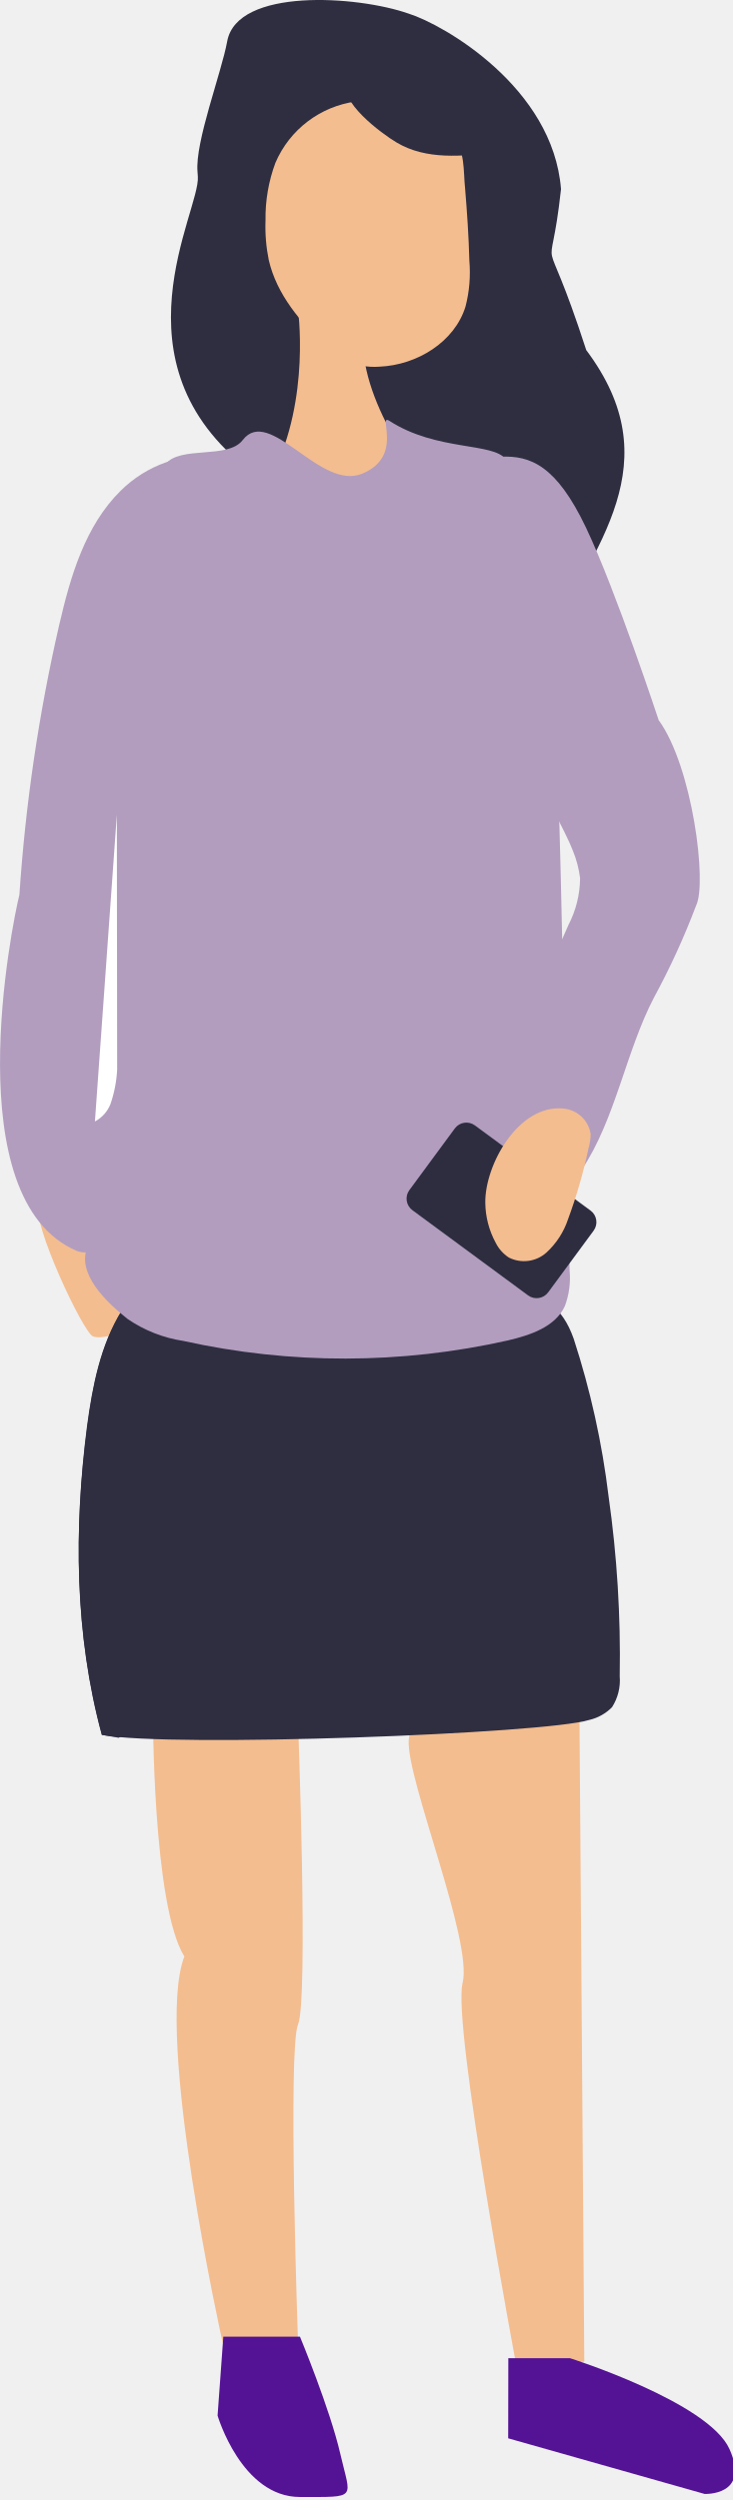
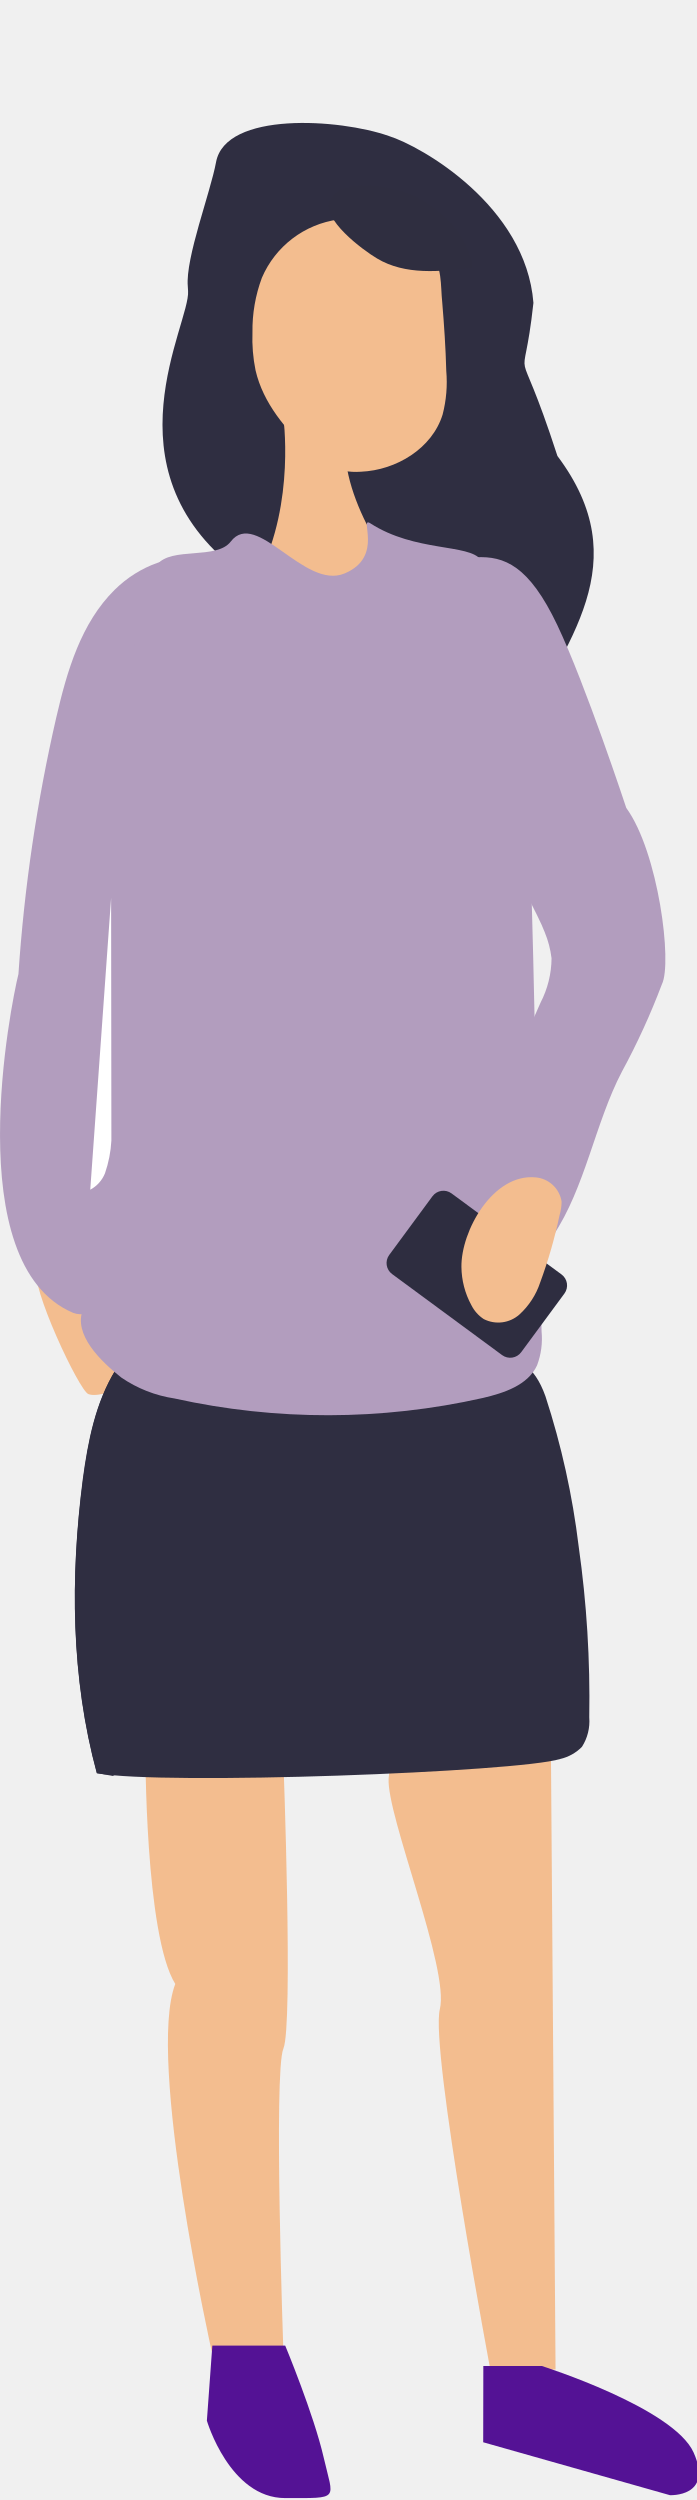
- <svg xmlns="http://www.w3.org/2000/svg" id="Laag_1" data-name="Laag 1" viewBox="0 0 153 522">
+ <svg xmlns="http://www.w3.org/2000/svg" id="Laag_1" data-name="Laag 1" viewBox="0 0 153 549">
  <defs>
    <style>.cls-1{fill:#f3bd8f;}.cls-2{fill:#b29dbe;}.cls-3{fill:#2f2e41;}.cls-4{fill:#2e2d40;}.cls-5{fill:#2f2e40;}.cls-6{fill:#541295;}.cls-7{fill:#fff;}</style>
  </defs>
  <g id="Vrouw">
-     <path id="Path_1706" data-name="Path 1706" class="cls-1" d="M25.8,246.45a12.55,12.55,0,0,1,7.39,5.77c2.42,4.58,3,9.41,6.21,16.29s-5.39,5.85-9.74,7.87-8.27,3.51-10.26,2.76S6.53,255.35,8,251.32C8.7,249.49,21.13,243.61,25.8,246.45Z" />
-     <path id="Path_1564" data-name="Path 1564" class="cls-2" d="M16.05,261.3c-25.22-10.73-13.57-68.1-12-74.4a357.88,357.88,0,0,1,8.32-56.4c2.35-10.14,5.41-20.68,12.83-28,11-10.87,29.76-9.93,30.17,7.22.26,8.44-20.15,66.95-20.15,66.95S32.84,267.57,16.05,261.3Z" />
-     <path id="Path_1543" data-name="Path 1543" class="cls-1" d="M121,359.69l1,133.62-14.09,1.33S94.41,423,96.59,414.22s-11.71-42.49-11.25-50.66a27.5,27.5,0,0,1,5.48-14.22Z" />
-     <path id="Path_1544" data-name="Path 1544" class="cls-1" d="M62.23,359.69s2.18,58.1,0,63.19,0,66.47,0,66.47H46.49s-14.34-64.22-8-80.67c-6.69-10.8-6.56-51.56-6.56-51.56Z" />
-     <path id="Path_1545" data-name="Path 1545" class="cls-3" d="M41.24,35.88c-.55-6.2,5-20.69,6.2-27.25C49.5-2.6,74.6-.94,85.37,2.86c7.21,2.26,30.11,15.37,31.77,36.65-2.41,22.13-4.34,4,5.27,33.62,17.58,23.47,2.25,40.7-9.3,62.54-9.31-3.21-33.24-10.48-43-18.44-6.54-5.33-11.47-14.44-18-19C22.76,75.74,41.82,44.09,41.31,36.91Z" />
-     <path id="Path_1552" data-name="Path 1552" class="cls-2" d="M119.6,177.66a21.82,21.82,0,0,1,1.52,5.78,21.51,21.51,0,0,1-2.42,9.75c-5.43,12.72-15.61,30-17.77,43.63a11.52,11.52,0,0,0,0,4.82c.92,3.44,4.39,5.3,7.61,7a11,11,0,0,0,5.5,1.64c3.28-.21,5.6-3.21,7.42-5.94,7.06-10.53,9.22-24.75,15.11-36a155.21,155.21,0,0,0,8.78-19.19c2.34-4.64-.77-29.05-7.82-38.73,0,0-8.93-27.08-15.15-40.16S110.74,95.12,104.53,95.4c-12.09.58-10.35,24.85-9.47,29.4C97.56,137.56,117.06,170.77,119.6,177.66Z" />
-     <path id="Path_1553" data-name="Path 1553" class="cls-3" d="M129.4,350.14a10.41,10.41,0,0,1-1.61,6.47,9.73,9.73,0,0,1-4.77,2.66c-9.18,2.89-87.2,5.83-101.77,3.12-5.67-20.92-5.87-43.05-3-64.55,1.12-8.37,2.78-16.91,7.21-24.09A14.21,14.21,0,0,1,30,268.86a17.77,17.77,0,0,1,9-1.68c22.49-.22,45.37-.75,67.72,2.44,6.88,1,10.62,3.16,13.06,10a173.83,173.83,0,0,1,7.3,33A237.56,237.56,0,0,1,129.4,350.14Z" />
-     <path id="Path_1703" data-name="Path 1703" class="cls-1" d="M62.18,64.27s2.76,18.93-5.32,34.81,33.06,3.34,33.06,3.34S76.24,86.63,75.76,71.71,62.18,64.27,62.18,64.27Z" />
-     <path id="Path_1554" data-name="Path 1554" class="cls-3" d="M21.3,362.39l3.48.6a25.83,25.83,0,0,0,2.44-1.42,13.19,13.19,0,0,0,4.7-4.45,13.94,13.94,0,0,0,1.19-6c.64-17.32-2.66-34.92.87-51.9,1.26-6.1,3.79-11.61,5.58-17.49,1.65-5.37-2-8.58-6.36-11.73a15.07,15.07,0,0,0-2.43-1.49l-.78.39a13.79,13.79,0,0,0-4.59,4.89c-4.45,7.18-6.1,15.72-7.23,24.1C15.42,319.32,15.6,341.47,21.3,362.39Z" />
-     <path id="Path_1556" data-name="Path 1556" class="cls-1" d="M98,54.44a28.43,28.43,0,0,1-.8,9.59c-2.29,7.44-10.17,12.23-17.94,12.56a14.5,14.5,0,0,1-7.42-1.4,19,19,0,0,1-3.62-2.76c-5.44-5-10.44-10.92-12.1-18.1A35.11,35.11,0,0,1,55.44,46a33,33,0,0,1,2.07-12,21.42,21.42,0,0,1,16.82-12.8c7.55-1,14.59,2.84,20.1,7.57,2.75,2.3,2.29,7.05,2.68,10.58C97.53,44.39,97.87,49.42,98,54.44Z" />
-     <path id="Path_1557" data-name="Path 1557" class="cls-2" d="M26.64,275.51A28,28,0,0,0,38.3,280.1a155.38,155.38,0,0,0,67.76-.11c4.59-1.08,9.85-2.78,11.87-7.14a16.66,16.66,0,0,0,1-7.5q-.78-36-1.61-72.05c-.6-27.31-1.19-54.71-5.21-81.72a45.85,45.85,0,0,0-6.52-15.65c-2.61-3.55-14.41-1.65-24.25-8-2.71-1.74,3.17,7.3-5.67,11s-19.37-14.34-25-7C47.57,96,37.63,93,34.49,97c-2.52,3.26-4.09,10.17-5.07,18.47-2.11,17.67-1.58,41.65-2,50.37-1.66,30.52.91,69.46-9.18,94.68C16,266,22.08,271.91,26.64,275.51Z" />
-     <rect id="Rectangle_581" data-name="Rectangle 581" class="cls-4" x="93.7" y="234.85" width="22" height="36" rx="3" transform="translate(-160.96 187.15) rotate(-53.62)" />
-     <path id="Path_1791" data-name="Path 1791" d="M118.43,239.27l-8.34,12.46s-.78.85-1.58.54a4.78,4.78,0,0,1-1.62-1.78Z" />
-     <path id="Path_1573" data-name="Path 1573" class="cls-5" d="M82.82,29.77c6.15,3.68,13.76,2.92,21,2a18.78,18.78,0,0,0-6.08-11,25.32,25.32,0,0,0-7.89-5.19c-4-1.63-14.69-3.71-17.33,1.31C70.33,21,79.72,27.94,82.82,29.77Z" />
-     <path id="Path_1681" data-name="Path 1681" class="cls-6" d="M46.63,488.09h16s6.29,15.14,8.45,24.58,3.75,8.9-8.45,8.91-17.2-17-17.2-17Z" />
-     <path id="Path_1682" data-name="Path 1682" class="cls-6" d="M106.14,492.58H119s28.93,9.17,33.32,19-5.21,9.36-5.21,9.36l-41-11.62Z" />
-     <path id="Path_1566" data-name="Path 1566" class="cls-1" d="M101.33,251.23a17.91,17.91,0,0,0,2.18,8.38,7.87,7.87,0,0,0,2.72,3.06,7,7,0,0,0,7.83-1,16.53,16.53,0,0,0,4.55-7,105.16,105.16,0,0,0,4.26-14.77,11.06,11.06,0,0,0,.46-3,6.31,6.31,0,0,0-5.74-5.35C108.22,230.68,101.22,243.36,101.33,251.23Z" />
-     <path id="Path_1792" data-name="Path 1792" class="cls-7" d="M24.4,170.17l.06,53.29a26.26,26.26,0,0,1-1.4,7.18,7.07,7.07,0,0,1-3.24,3.62Z" />
+     <path id="Path_1706" data-name="Path 1706" class="cls-1" d="M25.8,273.45a12.55,12.55,0,0,1,7.39,5.77c2.42,4.58,3,9.41,6.21,16.29s-5.39,5.85-9.74,7.87-8.27,3.51-10.26,2.76S6.53,282.35,8,278.32C8.7,276.49,21.13,270.61,25.8,273.45Z" />
+     <path id="Path_1564" data-name="Path 1564" class="cls-2" d="M16.05,288.3c-25.22-10.73-13.57-68.1-12-74.4a357.88,357.88,0,0,1,8.32-56.4c2.35-10.14,5.41-20.68,12.83-28,11-10.87,29.76-9.93,30.17,7.22.26,8.44-20.15,66.95-20.15,66.95S32.84,294.57,16.05,288.3Z" />
+     <path id="Path_1543" data-name="Path 1543" class="cls-1" d="M121,386.69l1,133.62-14.09,1.33S94.41,450,96.59,441.22s-11.71-42.49-11.25-50.66a27.5,27.5,0,0,1,5.48-14.22Z" />
+     <path id="Path_1544" data-name="Path 1544" class="cls-1" d="M62.23,386.69s2.18,58.1,0,63.19,0,66.47,0,66.47H46.49s-14.34-64.22-8-80.67c-6.69-10.8-6.56-51.56-6.56-51.56Z" />
+     <path id="Path_1545" data-name="Path 1545" class="cls-3" d="M41.24,62.88c-.55-6.2,5-20.69,6.2-27.25C49.5,24.4,74.6,26.06,85.37,29.86c7.21,2.26,30.11,15.37,31.77,36.65-2.41,22.13-4.34,4,5.27,33.62,17.58,23.47,2.25,40.7-9.3,62.54-9.31-3.21-33.24-10.48-43-18.44-6.54-5.33-11.47-14.44-18-19-29.36-22.49-10.3-54.14-10.81-61.32Z" />
+     <path id="Path_1552" data-name="Path 1552" class="cls-2" d="M119.6,204.66a21.82,21.82,0,0,1,1.52,5.78,21.51,21.51,0,0,1-2.42,9.75c-5.43,12.72-15.61,30-17.77,43.63a11.52,11.52,0,0,0,0,4.82c.92,3.44,4.39,5.3,7.61,7a11,11,0,0,0,5.5,1.64c3.28-.21,5.6-3.21,7.42-5.94,7.06-10.53,9.22-24.75,15.11-36a155.21,155.21,0,0,0,8.78-19.19c2.34-4.64-.77-29.05-7.82-38.73,0,0-8.93-27.08-15.15-40.16s-11.61-15.17-17.82-14.89c-12.09.58-10.35,24.85-9.47,29.4C97.56,164.56,117.06,197.77,119.6,204.66Z" />
+     <path id="Path_1553" data-name="Path 1553" class="cls-3" d="M129.4,377.14a10.41,10.41,0,0,1-1.61,6.47,9.73,9.73,0,0,1-4.77,2.66c-9.18,2.89-87.2,5.83-101.77,3.12-5.67-20.92-5.87-43.05-3-64.55,1.12-8.37,2.78-16.91,7.21-24.09A14.21,14.21,0,0,1,30,295.86a17.77,17.77,0,0,1,9-1.68c22.49-.22,45.37-.75,67.72,2.44,6.88,1,10.62,3.16,13.06,10a173.83,173.83,0,0,1,7.3,33A237.56,237.56,0,0,1,129.4,377.14Z" />
+     <path id="Path_1703" data-name="Path 1703" class="cls-1" d="M62.18,91.27s2.76,18.93-5.32,34.81,33.06,3.34,33.06,3.34S76.24,113.63,75.76,98.71,62.18,91.27,62.18,91.27Z" />
+     <path id="Path_1554" data-name="Path 1554" class="cls-3" d="M21.3,389.39l3.48.6a25.83,25.83,0,0,0,2.44-1.42,13.19,13.19,0,0,0,4.7-4.45,13.94,13.94,0,0,0,1.19-6c.64-17.32-2.66-34.92.87-51.9,1.26-6.1,3.79-11.61,5.58-17.49,1.65-5.37-2-8.58-6.36-11.73a15.07,15.07,0,0,0-2.43-1.49l-.78.39a13.79,13.79,0,0,0-4.59,4.89c-4.45,7.18-6.1,15.72-7.23,24.1C15.42,346.32,15.6,368.47,21.3,389.39Z" />
+     <path id="Path_1556" data-name="Path 1556" class="cls-1" d="M98,81.44a28.43,28.43,0,0,1-.8,9.59c-2.29,7.44-10.17,12.23-17.94,12.56a14.5,14.5,0,0,1-7.42-1.4,19,19,0,0,1-3.62-2.76c-5.44-5-10.44-10.92-12.1-18.1A35.11,35.11,0,0,1,55.44,73a33,33,0,0,1,2.07-12,21.42,21.42,0,0,1,16.82-12.8c7.55-1,14.59,2.84,20.1,7.57,2.75,2.3,2.29,7.05,2.68,10.58C97.53,71.39,97.87,76.42,98,81.44Z" />
+     <path id="Path_1557" data-name="Path 1557" class="cls-2" d="M26.64,302.51A28,28,0,0,0,38.3,307.1a155.38,155.38,0,0,0,67.76-.11c4.59-1.08,9.85-2.78,11.87-7.14a16.66,16.66,0,0,0,1-7.5q-.78-36-1.61-72.05c-.6-27.31-1.19-54.71-5.21-81.72a45.85,45.85,0,0,0-6.52-15.65c-2.61-3.55-14.41-1.65-24.25-8-2.71-1.74,3.17,7.3-5.67,11s-19.37-14.34-25-7C47.57,123,37.63,120,34.49,124c-2.52,3.26-4.09,10.17-5.07,18.47-2.11,17.67-1.58,41.65-2,50.37-1.66,30.52.91,69.46-9.18,94.68C16,293,22.08,298.91,26.64,302.51Z" />
+     <rect id="Rectangle_581" data-name="Rectangle 581" class="cls-4" x="93.7" y="261.85" width="22" height="36" rx="3" transform="translate(-182.7 198.13) rotate(-53.62)" />
+     <path id="Path_1791" data-name="Path 1791" d="M118.43,266.27l-8.34,12.46s-.78.85-1.58.54a4.78,4.78,0,0,1-1.62-1.78Z" />
+     <path id="Path_1573" data-name="Path 1573" class="cls-5" d="M82.82,56.77c6.15,3.68,13.76,2.92,21,2a18.78,18.78,0,0,0-6.08-11,25.32,25.32,0,0,0-7.89-5.19c-4-1.63-14.69-3.71-17.33,1.31C70.33,48,79.72,54.94,82.82,56.77Z" />
+     <path id="Path_1681" data-name="Path 1681" class="cls-6" d="M46.63,515.09h16s6.29,15.14,8.45,24.58,3.75,8.9-8.45,8.91-17.2-17-17.2-17Z" />
+     <path id="Path_1682" data-name="Path 1682" class="cls-6" d="M106.14,519.58H119s28.93,9.17,33.32,19-5.21,9.36-5.21,9.36l-41-11.62Z" />
+     <path id="Path_1566" data-name="Path 1566" class="cls-1" d="M101.33,278.23a17.91,17.91,0,0,0,2.18,8.38,7.87,7.87,0,0,0,2.72,3.06,7,7,0,0,0,7.83-1,16.53,16.53,0,0,0,4.55-7,105.16,105.16,0,0,0,4.26-14.77,11.06,11.06,0,0,0,.46-3,6.31,6.31,0,0,0-5.74-5.35C108.22,257.68,101.22,270.36,101.33,278.23Z" />
+     <path id="Path_1792" data-name="Path 1792" class="cls-7" d="M24.4,197.17l.06,53.29a26.26,26.26,0,0,1-1.4,7.18,7.07,7.07,0,0,1-3.24,3.62Z" />
  </g>
</svg>
